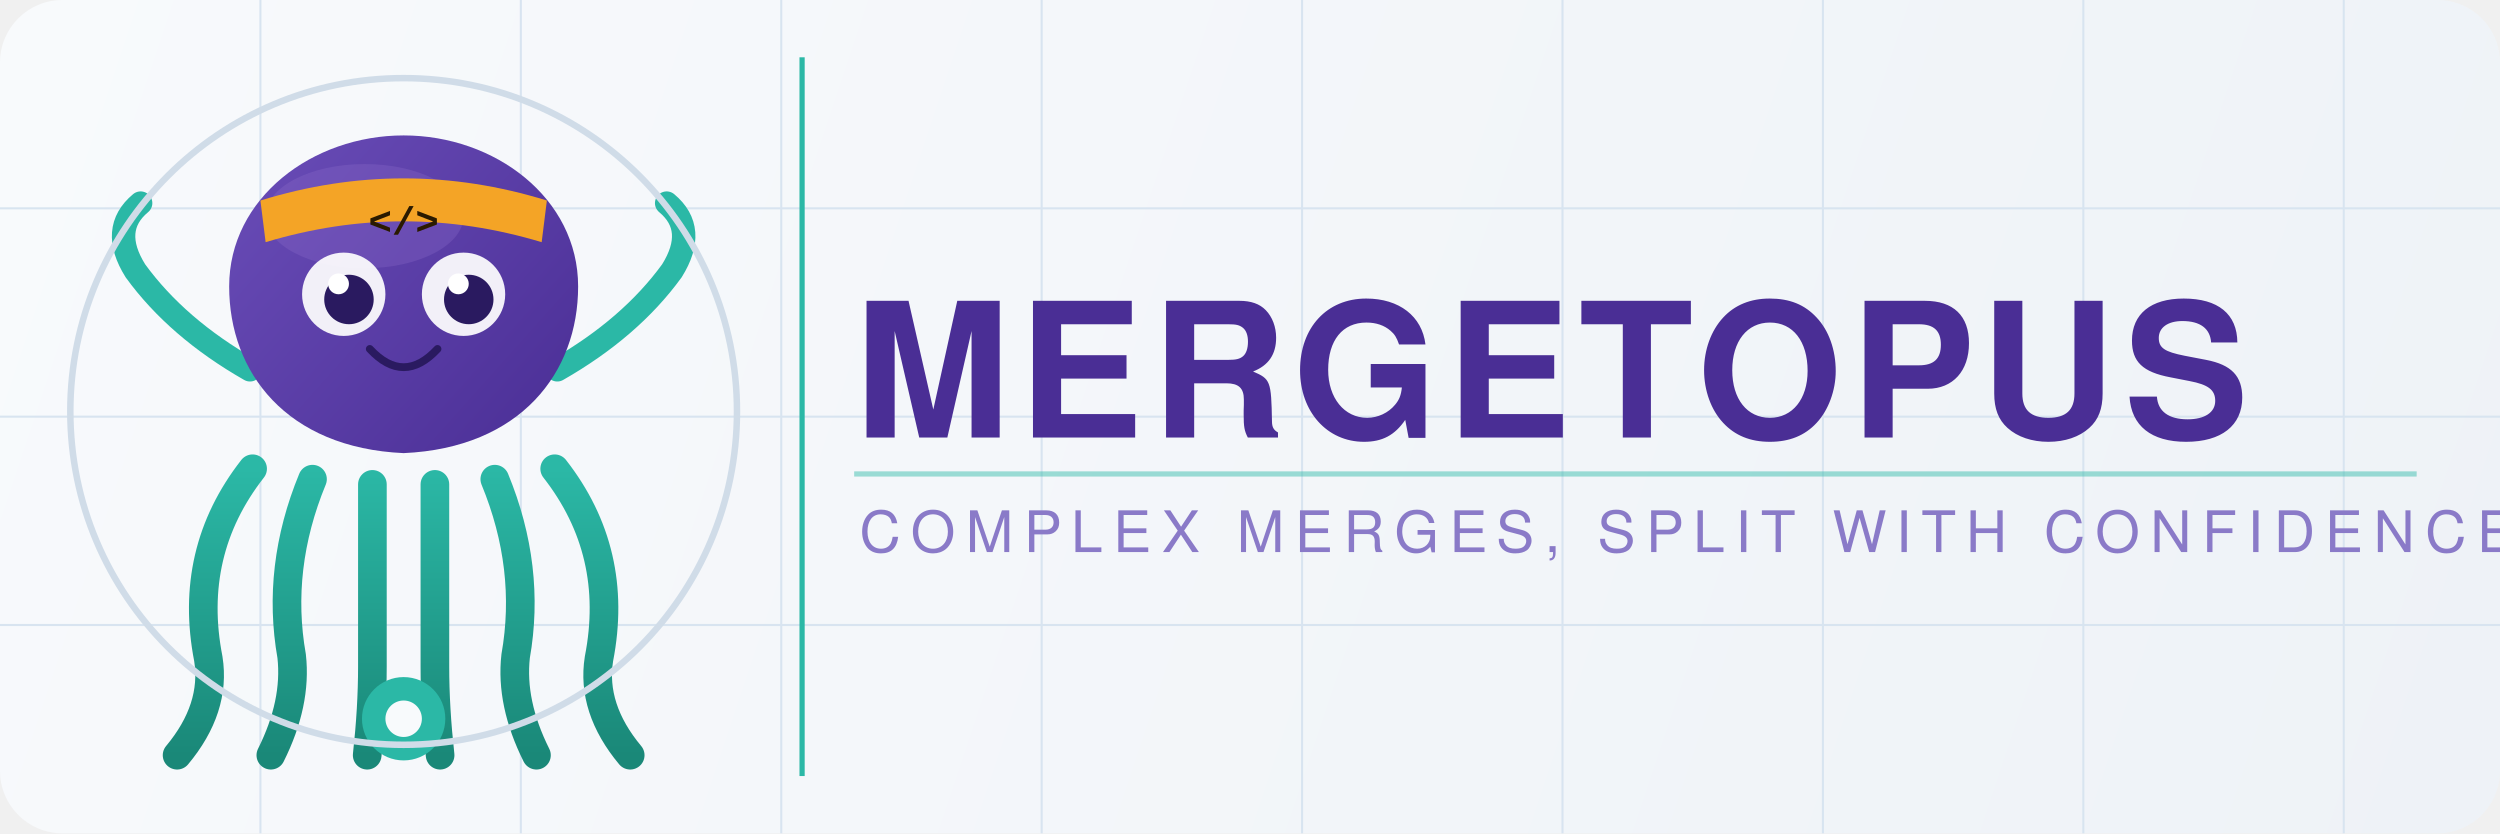
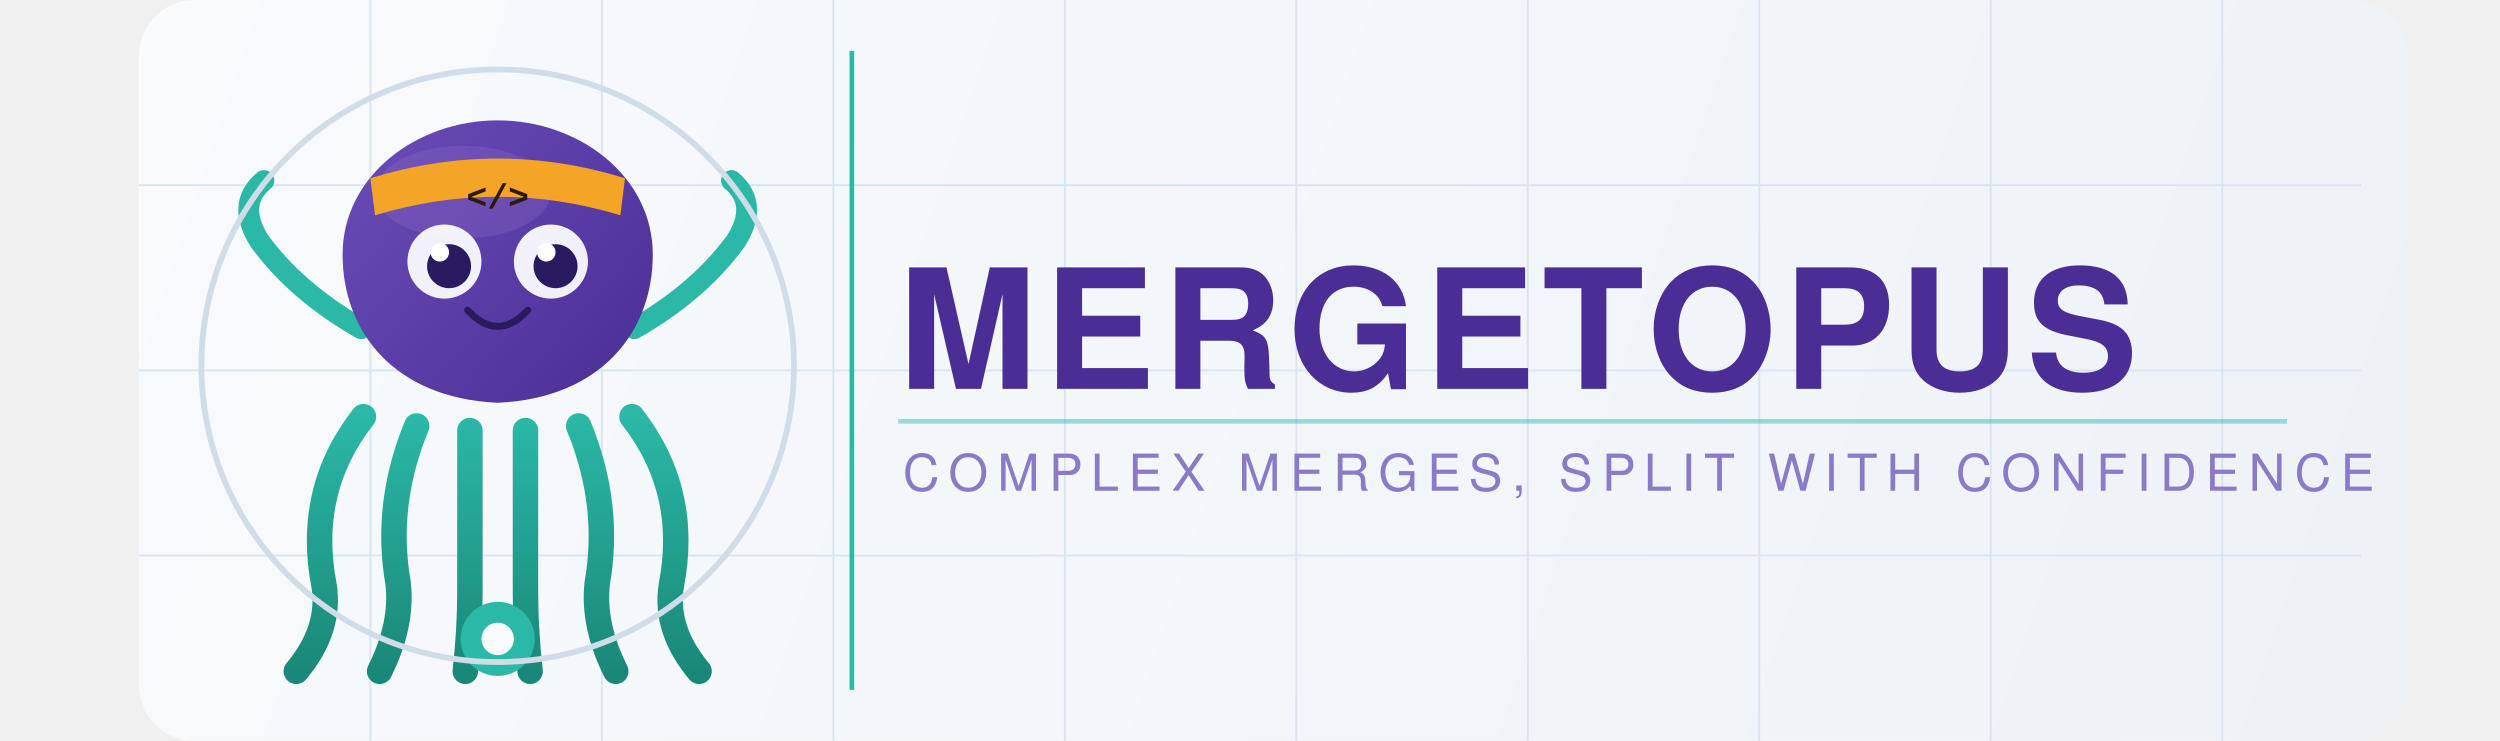
- <svg xmlns="http://www.w3.org/2000/svg" width="960" height="320" viewBox="0 0 960 320" fill="none">
+ <svg xmlns="http://www.w3.org/2000/svg" width="1080" height="320" viewBox="0 0 960 320" fill="none">
  <defs>
    <linearGradient id="bg" x1="0" y1="0" x2="960" y2="320" gradientUnits="userSpaceOnUse">
      <stop offset="0%" stop-color="#F8FAFC" />
      <stop offset="100%" stop-color="#EEF2F7" />
    </linearGradient>
    <linearGradient id="body" x1="88" y1="52" x2="222" y2="172" gradientUnits="userSpaceOnUse">
      <stop offset="0%" stop-color="#6A4DB8" />
      <stop offset="100%" stop-color="#4A2E95" />
    </linearGradient>
    <linearGradient id="tent" x1="0" y1="180" x2="0" y2="290" gradientUnits="userSpaceOnUse">
      <stop offset="0%" stop-color="#2BB8A6" />
      <stop offset="100%" stop-color="#1A8878" />
    </linearGradient>
  </defs>
-   <rect width="960" height="320" rx="24" fill="url(#bg)" />
+   <rect width="980" height="320" rx="24" fill="url(#bg)" />
  <g stroke="#D8E4F0" stroke-width="0.8">
    <line x1="0" y1="80" x2="960" y2="80" />
    <line x1="0" y1="160" x2="960" y2="160" />
    <line x1="0" y1="240" x2="960" y2="240" />
    <line x1="100" y1="0" x2="100" y2="320" />
    <line x1="200" y1="0" x2="200" y2="320" />
    <line x1="300" y1="0" x2="300" y2="320" />
    <line x1="400" y1="0" x2="400" y2="320" />
    <line x1="500" y1="0" x2="500" y2="320" />
    <line x1="600" y1="0" x2="600" y2="320" />
    <line x1="700" y1="0" x2="700" y2="320" />
    <line x1="800" y1="0" x2="800" y2="320" />
    <line x1="900" y1="0" x2="900" y2="320" />
  </g>
  <g stroke="url(#tent)" stroke-linecap="round" fill="none" stroke-width="11">
    <path d="M97,180 Q72,212 80,253 Q83,272 68,290" />
    <path d="M120,184 Q106,218 112,252 Q114,270 104,290" />
    <path d="M143,186 Q143,220 143,256 Q143,272 141,290" />
    <path d="M167,186 Q167,220 167,256 Q167,272 169,290" />
    <path d="M190,184 Q204,218 198,252 Q196,270 206,290" />
    <path d="M213,180 Q238,212 230,253 Q227,272 242,290" />
  </g>
  <path d="M96,142 Q68,126 52,104 Q42,88 54,78" stroke="#2BB8A6" stroke-width="9" stroke-linecap="round" fill="none" />
  <path d="M214,142 Q242,126 258,104 Q268,88 256,78" stroke="#2BB8A6" stroke-width="9" stroke-linecap="round" fill="none" />
  <path d="M155,52 C190,52 222,76 222,110 C222,143 200,172 155,174 C110,172 88,143 88,110 C88,76 120,52 155,52 Z" fill="url(#body)" />
  <ellipse cx="140" cy="83" rx="38" ry="20" fill="#9070CC" opacity="0.28" />
  <path d="M100,77 Q155,60 210,77 L208,93 Q155,77 102,93 Z" fill="#F4A426" />
  <text x="155" y="90" text-anchor="middle" font-family="'Courier New',Courier,monospace" font-size="15" font-weight="700" fill="#2A1A00">&lt;/&gt;</text>
  <circle cx="132" cy="113" r="16" fill="white" opacity="0.92" />
  <circle cx="178" cy="113" r="16" fill="white" opacity="0.92" />
  <circle cx="134" cy="115" r="9.5" fill="#2A1A60" />
  <circle cx="180" cy="115" r="9.5" fill="#2A1A60" />
  <circle cx="130" cy="109" r="4" fill="white" />
  <circle cx="176" cy="109" r="4" fill="white" />
  <path d="M142,134 Q155,148 168,134" fill="none" stroke="#2A1A60" stroke-width="3" stroke-linecap="round" />
  <circle cx="155" cy="276" r="16" fill="#2BB8A6" />
  <circle cx="155" cy="276" r="7" fill="#F8FAFC" />
  <circle cx="155" cy="158" r="128" fill="none" stroke="#D0DCE8" stroke-width="2.5" />
  <line x1="308" y1="22" x2="308" y2="298" stroke="#2BB8A6" stroke-width="2" />
  <text x="328" y="168" font-family="'Helvetica Neue',Helvetica,Arial,sans-serif" font-size="72" font-weight="600" letter-spacing="3" fill="#4A2E95">MERGETOPUS</text>
  <text x="330" y="212" font-family="'Helvetica Neue',Helvetica,Arial,sans-serif" font-size="22" font-weight="400" letter-spacing="4" fill="#8A7AC8">COMPLEX MERGES, SPLIT WITH CONFIDENCE</text>
  <line x1="328" y1="182" x2="928" y2="182" stroke="#2BB8A6" stroke-width="2" opacity="0.45" />
</svg>
